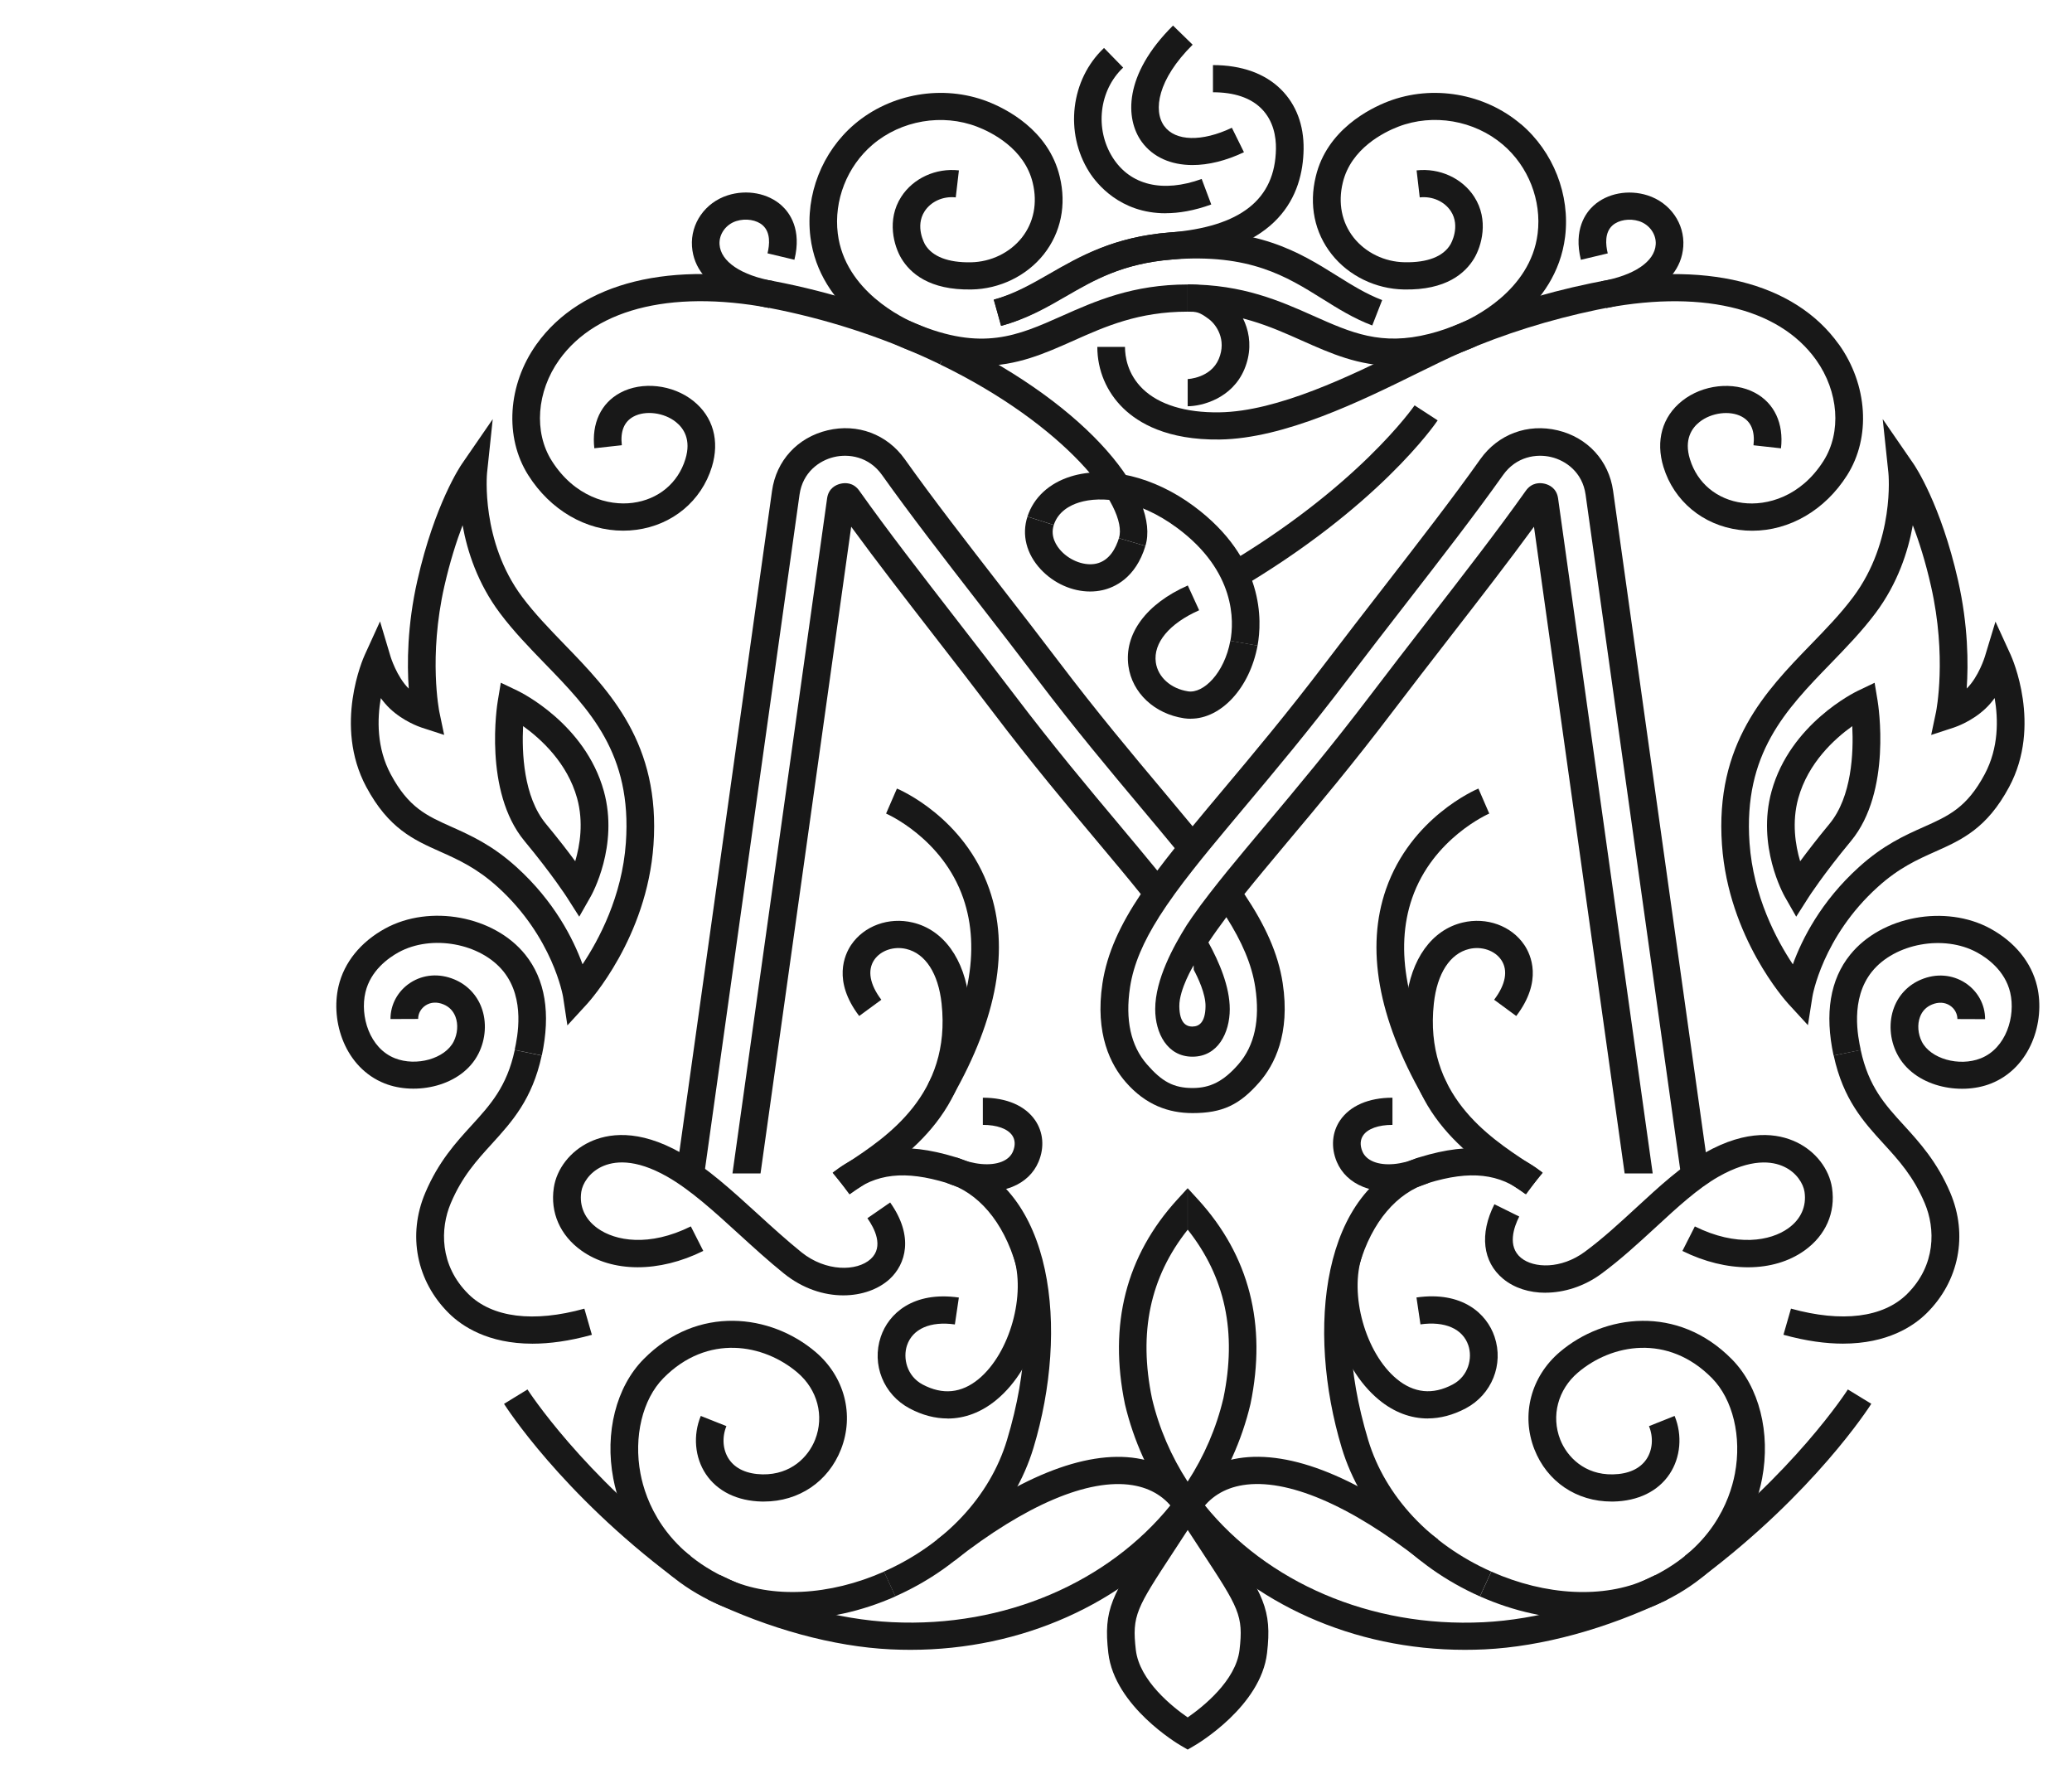
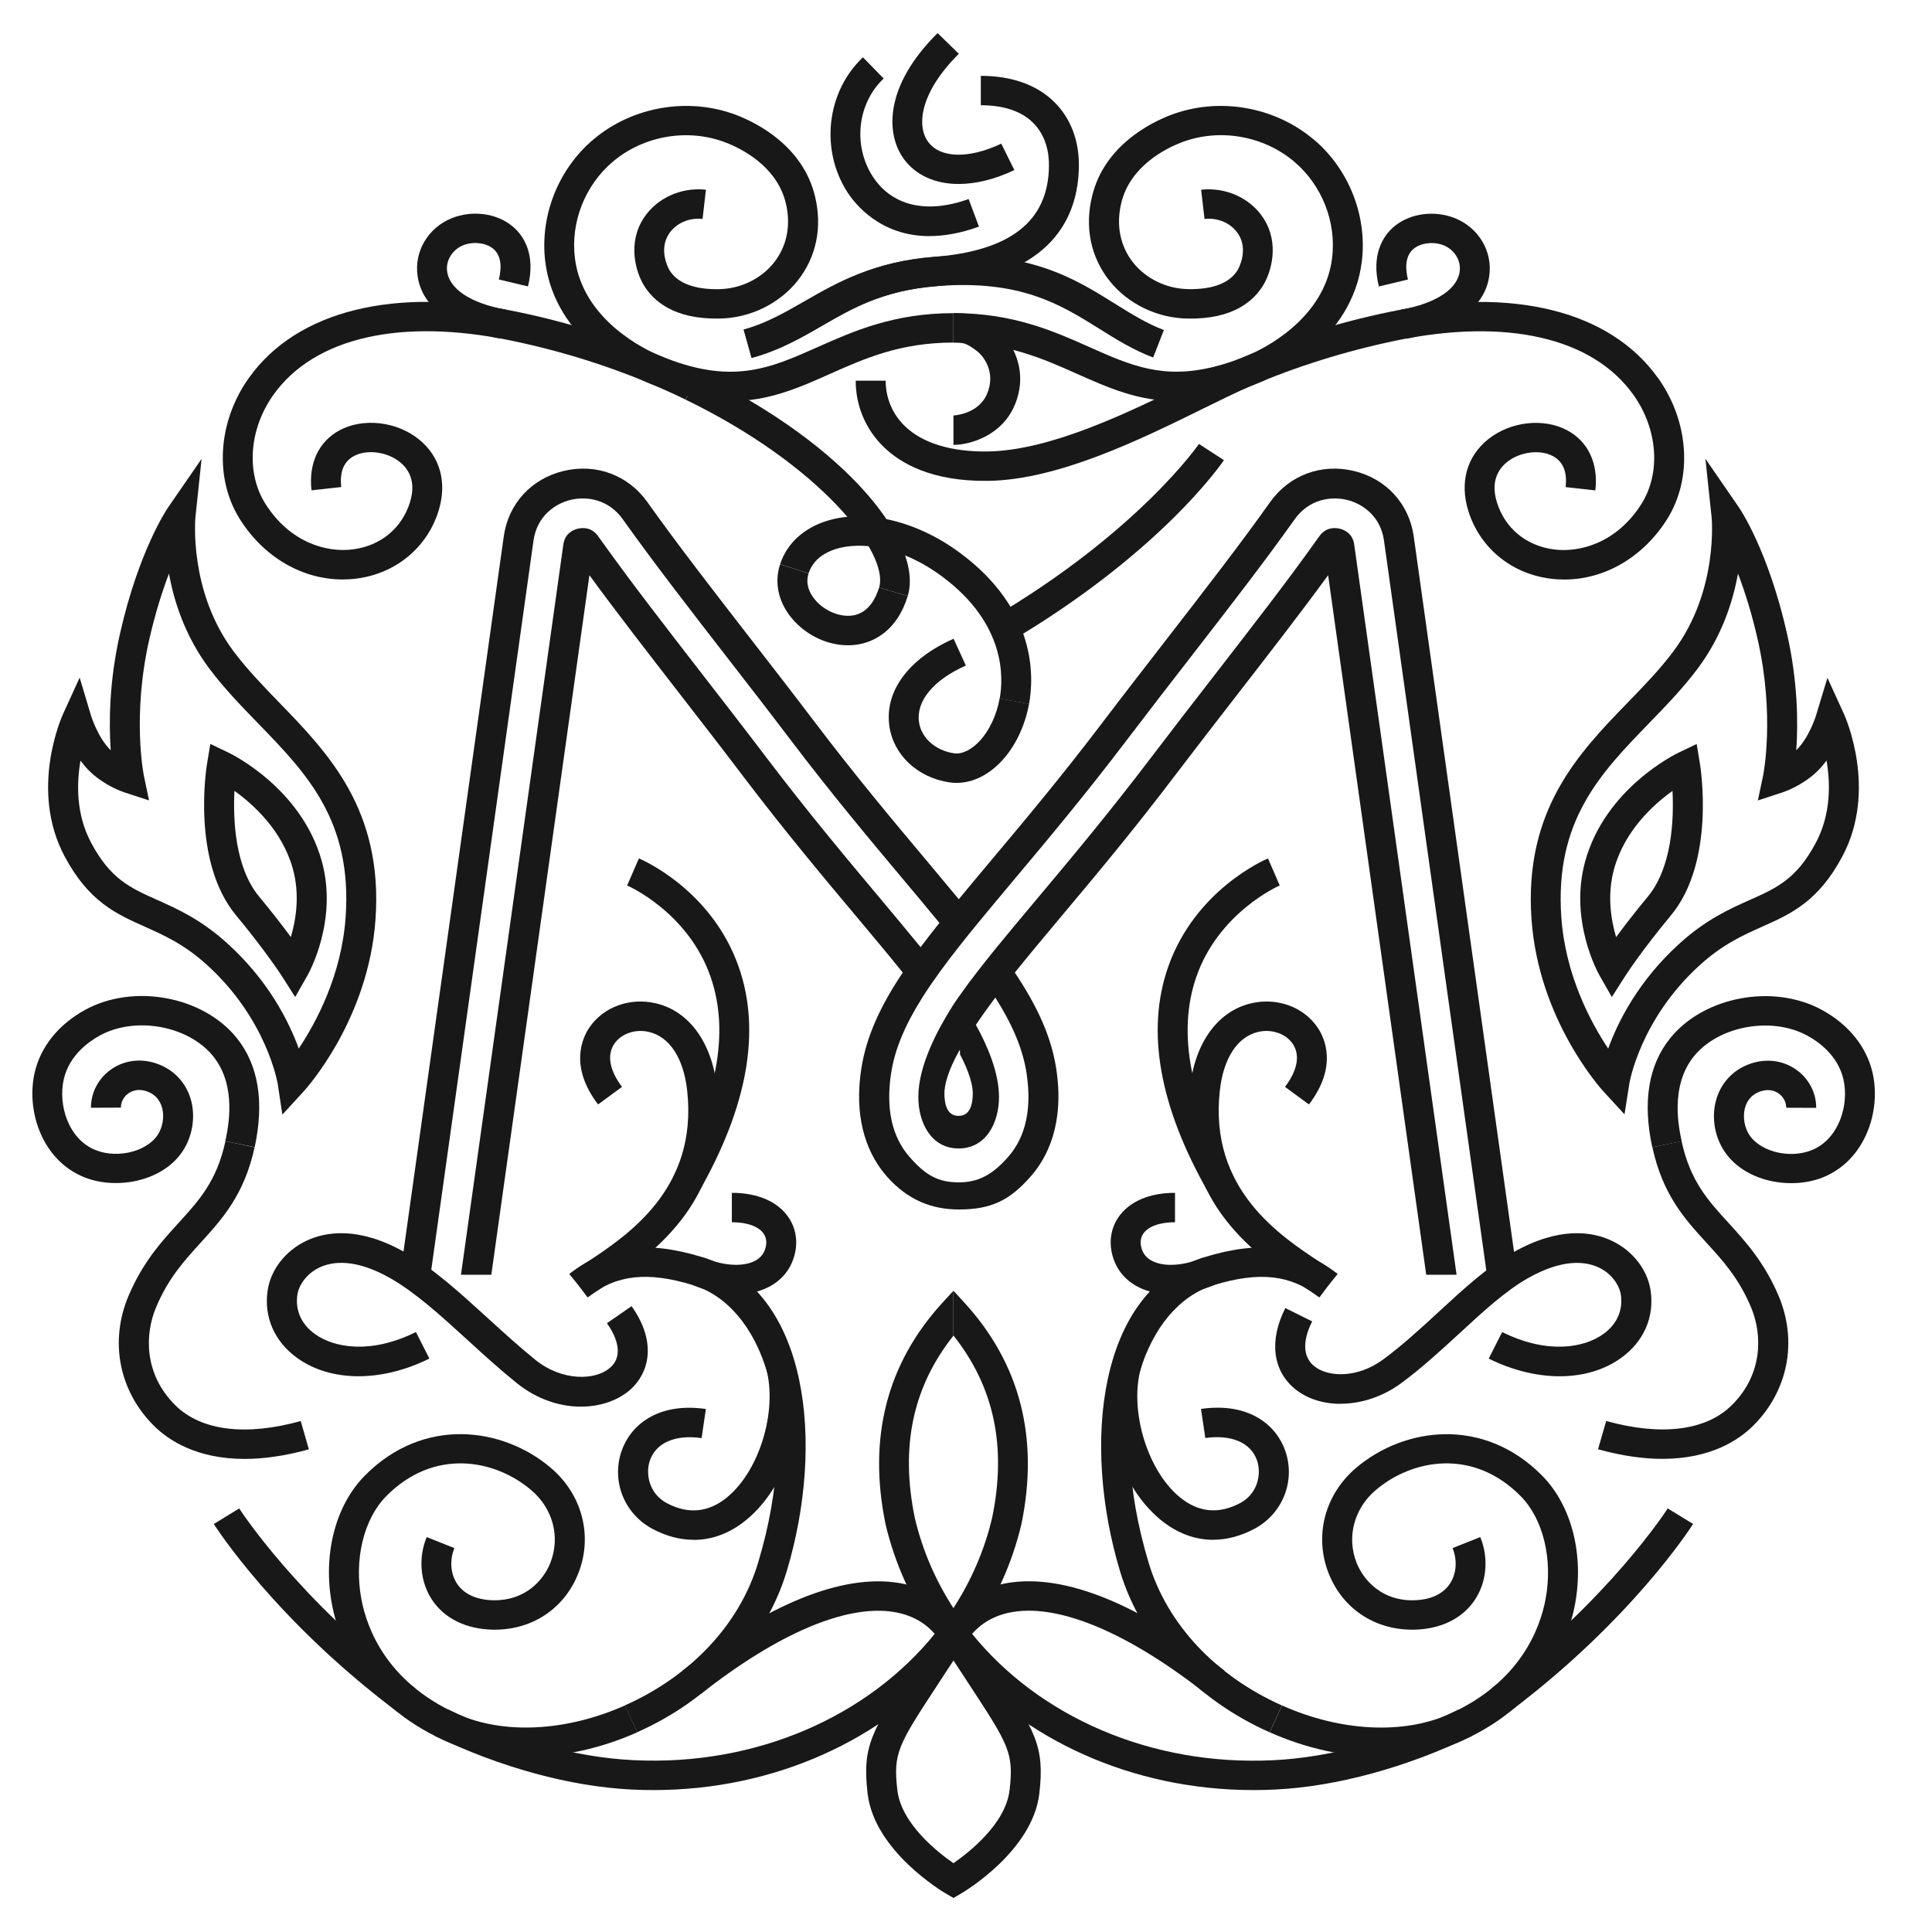
- <svg xmlns="http://www.w3.org/2000/svg" viewBox="525 509 825 706" fill="#181818">
+ <svg xmlns="http://www.w3.org/2000/svg" viewBox="647 507 702 711" fill="#181818">
  <path d="M997.893 1205.48L995.073 1203.83C993.993 1203.21 968.79 1188.23 966.3 1167.07C964.229 1149.45 967.82 1143.98 982.934 1120.93C985.82 1116.52 989.19 1111.39 993.068 1105.33L997.893 1108.32L1002.72 1105.33C1006.6 1111.39 1009.94 1116.5 1012.85 1120.93C1027.97 1144 1031.56 1149.48 1029.49 1167.07C1027.02 1188.23 1001.79 1203.21 1000.71 1203.83L997.893 1205.48ZM997.893 1118.08C995.822 1121.26 993.949 1124.13 992.209 1126.78C977.536 1149.17 975.641 1152.05 977.25 1165.81C978.704 1178.13 991.966 1188.58 997.893 1192.67C1003.8 1188.58 1017.08 1178.13 1018.54 1165.81C1020.14 1152.05 1018.27 1149.17 1003.58 1126.75C1001.86 1124.11 999.964 1121.24 997.893 1118.05V1118.08Z" />
  <path d="M905.054 1130.28L898.18 1121.84C929.354 1097.35 956.871 1086.18 977.69 1089.53C988.265 1091.24 996.836 1096.7 1002.45 1105.31L993.178 1111.15C989.235 1105.11 983.419 1101.44 975.906 1100.22C958.479 1097.41 933.32 1108.08 905.054 1130.3V1130.28Z" />
  <path d="M1090.73 1130.28C1062.47 1108.08 1037.31 1097.39 1019.88 1100.2C1012.37 1101.41 1006.55 1105.09 1002.61 1111.13L993.332 1105.29C998.95 1096.68 1007.52 1091.22 1018.1 1089.51C1038.94 1086.16 1066.43 1097.32 1097.61 1121.82L1090.73 1130.26V1130.28Z" />
  <path d="M997.902 998.517C982.899 1017.41 978.25 1039.46 983.692 1065.71C986.512 1077.65 991.359 1088.75 997.88 1098.82L1004.71 1108.23C1029.34 1138.68 1070.45 1157.01 1115.66 1154.78C1136.83 1153.76 1161.09 1147.12 1184 1136.06L1188.85 1145.78C1164.63 1157.46 1138.84 1164.49 1116.21 1165.58C1113.54 1165.71 1110.9 1165.77 1108.26 1165.77C1063.64 1165.77 1023.35 1147.16 997.88 1117.08L991.051 1108.23C982.613 1096.2 976.4 1082.67 972.919 1068.02C966.332 1036.21 973.36 1008.84 993.782 986.485L997.88 982.006V998.517H997.902Z" />
  <path d="M997.9 982.006L1002 986.485C1022.42 1008.84 1029.45 1036.21 1022.91 1067.87C1019.42 1082.59 1013.17 1096.18 1004.71 1108.23L997.878 1117.08C972.388 1147.18 932.093 1165.77 887.524 1165.77C884.902 1165.77 882.258 1165.71 879.592 1165.58C856.922 1164.49 831.124 1157.46 806.956 1145.78L811.825 1136.06C834.671 1147.12 858.949 1153.76 880.143 1154.76C925.307 1156.98 966.395 1138.68 991.048 1108.21L997.878 1098.8C1004.42 1088.71 1009.31 1077.52 1012.13 1065.54C1017.53 1039.42 1012.88 1017.39 997.9 998.495V981.984V982.006Z" />
  <path d="M904.268 945.544L894.662 940.264C910.899 911.765 915.592 886.987 908.564 866.646C900.302 842.647 878.029 832.975 877.809 832.866L882.127 822.912C883.228 823.367 908.983 834.424 918.919 862.989C927.07 886.403 922.135 914.188 904.246 945.544H904.268Z" />
  <path d="M793.166 1136.93C748.42 1103.28 726.61 1069.28 725.684 1067.85L735.025 1062.12C735.246 1062.44 756.792 1095.94 799.841 1128.33L793.144 1136.93H793.166Z" />
  <path d="M863.224 984.452L856.747 975.709C858.399 974.541 860.338 973.242 862.497 971.836C877.963 961.665 903.85 944.656 899.906 908.453C898.606 896.508 893.495 888.588 885.85 886.77C880.871 885.58 875.606 887.376 873.072 891.141C870.296 895.275 871.31 900.901 875.914 906.982L867.102 913.452C856.439 899.451 861.307 889.021 863.885 885.169C869.018 877.552 878.888 873.959 888.472 876.253C900.699 879.175 909.071 890.773 910.878 907.306C915.526 950.023 885.013 970.061 868.644 980.816C866.617 982.136 864.788 983.348 863.246 984.452H863.224Z" />
  <path d="M917.878 983.283C912.745 983.283 907.193 982.115 901.685 979.799L906.025 969.845C912.723 972.658 919.398 973.243 923.892 971.446C926.073 970.559 927.572 969.196 928.343 967.335C929.334 964.976 929.224 962.726 928.034 960.995C926.206 958.333 921.954 956.796 916.336 956.796V945.977C925.809 945.977 933.212 949.179 937.177 954.979C940.416 959.739 940.922 965.755 938.521 971.468C936.604 976.034 932.991 979.475 928.056 981.466C925.016 982.677 921.557 983.305 917.878 983.305V983.283Z" />
  <path d="M740.69 929.205C736.923 946.669 728.771 955.606 720.906 964.262C714.781 970.992 708.987 977.332 704.471 988.022C700.263 997.955 699.91 1012.67 711.521 1024.16C720.994 1033.53 737.385 1035.59 757.676 1029.96L760.672 1040.37C751.618 1042.88 743.774 1043.9 737.011 1043.9C719.254 1043.9 708.921 1036.93 703.722 1031.78C690.812 1019.01 687.198 1000.64 694.314 983.867C699.558 971.468 706.542 963.807 712.733 957.034C720.289 948.746 726.81 941.605 729.961 926.977" />
  <path d="M729.916 926.955C730.996 921.935 734.279 906.679 725.466 895.729C716.389 884.455 696.87 880.884 683.717 888.09C679.663 890.319 672.547 895.339 670.498 904.039C668.273 913.538 672.129 926.263 682.219 930.266C690.789 933.663 702.179 930.439 705.638 923.622C707.202 920.528 707.489 916.763 706.365 913.776C705.484 911.461 703.898 909.795 701.606 908.843C699.029 907.761 696.495 907.912 694.468 909.232C692.596 910.466 691.472 912.478 691.494 914.62L680.478 914.664C680.456 908.864 683.409 903.476 688.366 900.23C693.499 896.876 699.888 896.378 705.902 898.888C710.948 900.987 714.781 904.947 716.698 910.033C718.879 915.811 718.416 922.692 715.508 928.448C708.877 941.54 690.459 945.197 678.121 940.285C662.435 934.053 656.487 915.724 659.791 901.593C662.016 892.115 668.604 883.957 678.386 878.612C696.209 868.874 721.743 873.613 734.124 888.999C742.1 898.91 744.325 912.413 740.734 929.162" />
  <path d="M1265.86 926.957C1269.01 941.585 1275.54 948.748 1283.11 957.015C1289.28 963.788 1296.27 971.448 1301.55 983.848C1308.65 1000.64 1305.05 1018.99 1292.13 1031.76C1286.92 1036.91 1276.58 1043.88 1258.8 1043.88C1252.03 1043.88 1244.18 1042.86 1235.11 1040.35L1238.11 1029.94C1258.43 1035.57 1274.84 1033.51 1284.32 1024.14C1295.94 1012.65 1295.59 997.935 1291.38 988.003C1286.86 977.313 1281.06 970.95 1274.92 964.242C1267.03 955.608 1258.87 946.649 1255.12 929.186" />
  <path d="M1255.07 929.206C1251.46 912.457 1253.68 898.932 1261.69 889.043C1274.09 873.678 1299.65 868.918 1317.49 878.656C1327.28 884.001 1333.88 892.159 1336.11 901.637C1339.42 915.768 1333.46 934.096 1317.76 940.329C1305.38 945.241 1286.97 941.584 1280.33 928.492C1277.39 922.736 1276.95 915.854 1279.14 910.076C1281.05 904.991 1284.89 901.031 1289.94 898.932C1295.94 896.422 1302.34 896.919 1307.5 900.274C1312.46 903.52 1315.42 908.908 1315.4 914.707L1304.37 914.664C1304.37 912.522 1303.27 910.509 1301.39 909.276C1299.36 907.956 1296.83 907.804 1294.24 908.886C1291.95 909.838 1290.34 911.505 1289.48 913.82C1288.36 916.806 1288.64 920.572 1290.21 923.666C1293.67 930.483 1305.05 933.707 1313.65 930.31C1323.76 926.306 1327.62 913.582 1325.39 904.082C1323.34 895.383 1316.23 890.341 1312.15 888.134C1298.99 880.949 1279.44 884.52 1270.36 895.773C1261.54 906.722 1264.82 921.978 1265.9 926.999" />
  <path d="M1017.06 744.121L1011.42 734.816C1065.68 703.071 1088.02 670.698 1088.24 670.373L1097.43 676.346C1096.48 677.752 1073.68 710.991 1017.06 744.099V744.121Z" />
  <path d="M831.237 631.617C824.341 630.384 801.759 624.974 800.526 607.078C799.909 597.989 805.747 589.636 814.736 586.758C822.38 584.313 830.818 585.914 836.238 590.827C839.41 593.705 844.301 600.348 841.305 612.401L830.598 609.848C831.457 606.342 831.854 601.581 828.747 598.747C826.302 596.518 821.94 595.804 818.128 597.016C814.009 598.336 811.211 602.252 811.497 606.321C811.96 613.137 820.067 618.612 833.176 620.949L831.193 631.596L831.237 631.617Z" />
  <path d="M1164.56 631.617L1162.58 620.97C1175.68 618.633 1183.79 613.159 1184.25 606.342C1184.54 602.274 1181.74 598.357 1177.62 597.037C1173.83 595.825 1169.47 596.539 1167 598.768C1163.9 601.581 1164.29 606.364 1165.15 609.869L1154.45 612.423C1151.47 600.37 1156.34 593.726 1159.51 590.848C1164.93 585.936 1173.37 584.335 1181.02 586.78C1190 589.658 1195.84 598.011 1195.23 607.099C1193.99 624.995 1171.41 630.405 1164.51 631.639L1164.56 631.617Z" />
  <path d="M959.054 744.468C951.96 744.468 944.645 741.265 939.402 735.66C933.674 729.515 931.735 721.876 934.092 714.67L944.579 718.002C943.059 722.633 945.769 726.485 947.509 728.346C951.233 732.328 957.005 734.384 961.521 733.367C966.765 732.176 969.298 727.199 970.51 723.239L981.063 726.334C977.163 739.166 968.703 742.866 963.989 743.927C962.38 744.295 960.706 744.468 959.032 744.468H959.054Z" />
  <path d="M981.084 726.334L970.531 723.24C974.364 710.646 949.117 678.229 899.282 654.058L904.151 644.363C959.692 671.305 986.878 707.205 981.062 726.334H981.084Z" />
  <path d="M1025.74 766.042L1014.9 764.116C1016.33 756.391 1017.13 736.525 993.729 719.17C978.109 707.593 963.326 706.338 954.668 709.021C951.033 710.147 946.34 712.614 944.578 717.98L934.091 714.648C936.58 707.031 942.727 701.361 951.341 698.678C965.705 694.22 984.498 698.743 1000.34 710.493C1028.63 731.462 1027.5 756.304 1025.72 765.999L1025.74 766.042Z" />
  <path d="M999.107 795.127C998.226 795.127 997.323 795.062 996.442 794.932C984.677 793.179 975.776 784.826 974.3 774.158C972.516 761.391 981.35 749.402 997.94 742.066L1002.46 751.934C990.581 757.193 984.126 764.94 985.206 772.687C986.021 778.551 991.198 783.182 998.094 784.221C1004.11 785.108 1012.48 777.079 1014.88 764.074L1025.72 766C1022.59 782.922 1011.2 795.105 999.107 795.105V795.127Z" />
  <path d="M773.118 720.252C758.291 720.252 744.169 712.116 735.334 698.158C725.795 683.097 727.117 662.171 738.617 646.05C756.33 621.251 792.285 612.378 837.25 621.727C860.802 626.617 883.295 634.234 904.137 644.34L899.268 654.035C879.242 644.319 857.629 637.004 834.981 632.309C794.532 623.912 762.697 631.183 747.65 652.26C738.661 664.876 737.471 681.019 744.697 692.445C753.73 706.706 767.257 710.449 776.907 709.173C787.107 707.853 794.973 701.339 797.903 691.753C800.304 683.941 797.154 679.397 794.091 676.973C789.399 673.229 781.996 672.277 777.259 674.831C773.514 676.843 771.95 680.673 772.589 686.235L761.639 687.446C760.516 677.535 764.283 669.486 771.972 665.352C780.63 660.7 792.858 662.063 801.031 668.577C808.94 674.874 811.628 684.46 808.434 694.891C804.27 708.437 792.747 718.023 778.339 719.906C776.599 720.144 774.836 720.252 773.096 720.252H773.118Z" />
  <path d="M989.104 593.9C970.907 593.9 961.588 582.02 958.724 577.519C948.765 561.852 951.277 540.623 964.584 528.094L972.207 535.906C962.601 544.951 960.816 560.359 968.065 571.763C975.071 582.756 987.959 585.85 1003.47 580.245L1007.28 590.394C1000.43 592.883 994.392 593.878 989.104 593.878V593.9Z" />
  <path d="M999.83 574.705C991.26 574.705 984.056 571.567 979.605 565.465C972.996 556.376 972.291 538.783 992.053 519.178L999.874 526.795C985.884 540.666 984.1 553.044 988.55 559.168C992.978 565.27 1003.55 565.53 1015.49 559.86L1020.3 569.598C1013.09 573.017 1006.09 574.705 999.808 574.705H999.83Z" />
  <path d="M902.289 1073.67C897.31 1073.67 892.199 1072.35 887.176 1069.67C876.799 1064.17 871.974 1052.19 875.697 1041.15C878.804 1031.89 888.63 1022.93 906.783 1025.53L905.197 1036.24C895.481 1034.85 888.365 1037.97 886.14 1044.57C884.444 1049.63 886.052 1056.82 892.397 1060.17C900.328 1064.37 907.819 1063.63 914.67 1057.96C927.118 1047.66 933.661 1024.25 928.418 1008.84L938.288 1006.44C945.029 1026.2 937.759 1053.03 921.765 1066.25C915.772 1071.21 909.141 1073.7 902.289 1073.7V1073.67Z" />
  <path d="M923.673 638.716L920.654 628.307C928.85 626.013 935.68 622.096 942.884 617.963C954.825 611.103 968.352 603.313 990.802 601.539C1018.94 599.288 1032.75 588.403 1033.04 568.214C1033.1 563.626 1032.15 557.134 1027.24 552.222C1022.92 547.916 1016.42 545.73 1007.96 545.73V534.91C1019.33 534.91 1028.72 538.264 1035.08 544.626C1041.1 550.621 1044.18 558.822 1044.05 568.365C1043.79 586.521 1034.47 608.896 991.683 612.315C971.745 613.895 959.892 620.711 948.436 627.29C940.945 631.596 933.212 636.054 923.651 638.716H923.673Z" />
  <path d="M1257.15 646.073C1239.44 621.274 1203.49 612.402 1158.52 621.75C1139.02 625.797 1120.21 631.704 1102.58 639.3L1106.99 649.211C1123.91 641.918 1142.02 636.249 1160.79 632.332C1201.24 623.936 1233.07 631.185 1248.12 652.284C1257.11 664.9 1258.3 681.043 1251.07 692.469C1242.04 706.729 1228.51 710.451 1218.86 709.196C1208.66 707.876 1200.8 701.363 1197.87 691.776C1195.47 683.964 1198.62 679.42 1201.68 676.996C1206.37 673.253 1213.78 672.301 1218.51 674.854C1222.26 676.866 1223.82 680.697 1223.18 686.258L1234.13 687.47C1235.26 677.559 1231.49 669.509 1223.8 665.376C1215.14 660.723 1202.91 662.087 1194.74 668.6C1186.83 674.897 1184.14 684.484 1187.34 694.914C1191.5 708.46 1203.02 718.047 1217.43 719.929C1219.17 720.167 1220.94 720.276 1222.68 720.276C1237.5 720.276 1251.62 712.139 1260.46 698.182C1270 683.12 1268.68 662.195 1257.18 646.073H1257.15Z" />
  <path d="M1102.59 639.299C1097.32 641.571 1091.02 644.665 1084.34 647.955C1063.02 658.45 1033.78 672.84 1010.49 673.143C997.1 673.338 986.503 670.092 980.026 663.838C973.857 657.866 972.932 650.789 972.932 647.089H961.916C961.916 656.373 965.595 665.072 972.271 671.542C978.285 677.363 989.697 684.244 1010.63 683.963C1036.45 683.617 1066.98 668.599 1089.26 657.628C1095.8 654.403 1101.97 651.374 1106.99 649.21L1102.59 639.299Z" />
  <path d="M1130.57 558.431C1116.11 546.139 1095.36 542.59 1077.69 549.385C1070.51 552.155 1053.35 560.595 1048.9 579.248C1046.14 590.566 1048.39 601.58 1055.24 610.236C1062.03 618.827 1072.78 624.042 1084.01 624.237C1100.89 624.583 1108.49 617.658 1111.97 611.837C1114.81 607.098 1117.99 596.603 1111.97 587.298C1107.19 579.919 1098.18 575.807 1089.04 576.824L1090.29 587.579C1095.29 587.017 1100.14 589.181 1102.7 593.097C1106.62 599.156 1102.68 606.06 1102.5 606.341C1099.64 611.123 1093.36 613.59 1084.24 613.395C1076.3 613.266 1068.73 609.587 1063.97 603.571C1059.23 597.555 1057.69 589.808 1059.65 581.715C1062.91 568.039 1076.19 561.568 1081.75 559.426C1095.65 554.081 1111.99 556.873 1123.38 566.567C1133.56 575.223 1138.87 588.791 1137.24 601.97C1134.4 624.908 1110.96 635.814 1106.29 637.762C1102.06 639.536 1097.96 640.921 1094.11 641.895C1074.96 646.764 1063.04 641.462 1047.95 634.732C1034.78 628.868 1019.84 622.224 997.939 622.224V633.044C1017.46 633.044 1030.66 638.909 1043.41 644.6C1054.89 649.707 1065.91 654.619 1079.96 654.619C1085.14 654.619 1090.71 653.948 1096.88 652.39C1101.27 651.286 1105.87 649.707 1110.61 647.738C1116.25 645.379 1144.6 632.135 1148.17 603.29C1150.24 586.584 1143.5 569.38 1130.59 558.409L1130.57 558.431Z" />
  <path d="M915.858 654.662C907.09 654.662 897.154 652.736 885.235 647.759C879.595 645.4 851.241 632.157 847.672 603.311C845.601 586.605 852.342 569.402 865.253 558.431C879.705 546.139 900.458 542.59 918.127 549.385C925.31 552.155 942.472 560.595 946.944 579.27C949.698 590.587 947.429 601.58 940.599 610.236C933.814 618.805 923.062 624.042 911.827 624.237C894.951 624.561 887.372 617.68 883.869 611.837C881.027 607.098 877.855 596.603 883.869 587.298C888.65 579.919 897.639 575.807 906.803 576.824L905.548 587.579C900.547 587.017 895.7 589.181 893.144 593.119C889.223 599.178 893.188 606.081 893.342 606.362C896.206 611.145 902.551 613.59 911.584 613.417C919.538 613.287 927.116 609.608 931.875 603.593C936.612 597.577 938.154 589.83 936.193 581.758C932.91 568.06 919.648 561.59 914.074 559.448C900.172 554.103 883.825 556.894 872.435 566.589C862.256 575.245 856.947 588.813 858.577 601.991C861.419 624.929 884.86 635.836 889.531 637.783C916.123 648.906 930.134 642.652 947.87 634.754C961.044 628.889 975.981 622.246 997.88 622.246V633.066C978.361 633.066 965.164 638.93 952.408 644.621C940.952 649.728 929.892 654.641 915.836 654.641L915.858 654.662Z" />
  <path d="M997.896 670.719V659.899C997.896 659.899 1007.06 659.553 1010.28 651.892C1013.54 644.124 1009.15 638.13 1006.36 636.052C1002.37 633.066 1001.33 633.066 997.896 633.066V622.246C1003.67 622.246 1007.04 622.96 1013.03 627.44C1020.17 632.763 1025.52 643.972 1020.46 656.026C1015.57 667.646 1003.56 670.719 997.896 670.719Z" />
  <path d="M876.997 1134.63C855.319 1144.26 832.208 1145.41 815.134 1137.68C789.313 1125.98 782.043 1106.31 780.016 1095.62C777.24 1080.97 780.809 1066.06 789.137 1057.62C806.696 1039.81 829.124 1043.98 842.541 1055.41C850.494 1062.18 853.27 1072.66 849.569 1082.07C846.881 1088.93 839.985 1096.09 828.617 1095.92C822.448 1095.79 817.822 1093.71 815.244 1089.88C812.777 1086.22 812.402 1081.18 814.231 1076.72L804.03 1072.66C800.858 1080.36 801.629 1089.23 806.057 1095.83C810.64 1102.67 818.571 1106.54 828.397 1106.74C828.639 1106.74 828.881 1106.74 829.146 1106.74C843.091 1106.74 854.812 1098.82 859.857 1085.94C865.233 1072.22 861.267 1057.03 849.767 1047.23C832.01 1032.1 802.774 1028.23 781.228 1050.09C770.345 1061.12 765.718 1079.34 769.199 1097.61C771.622 1110.35 780.215 1133.77 810.529 1147.51C819.452 1151.55 829.719 1153.57 840.536 1153.57C853.843 1153.57 868.009 1150.52 881.536 1144.5L876.997 1134.63Z" />
  <path d="M905.481 969.651C884.948 963.354 869.857 965.28 856.506 975.862L863.424 984.28C873.713 976.1 885.301 974.802 902.177 979.973C926.411 987.396 943.001 1025.78 925.948 1082.26C919.185 1104.7 901.318 1123.79 876.951 1134.61L881.49 1144.48C908.764 1132.34 928.812 1110.79 936.501 1085.34C950.711 1038.23 944.675 981.661 905.437 969.63L905.481 969.651Z" />
  <path d="M923.56 638.737L920.74 628.285C929.552 625.991 936.558 621.923 943.983 617.616C955.593 610.886 968.768 603.269 990.777 601.516C1025.3 598.768 1042.37 609.415 1057.42 618.828C1063.39 622.55 1069.01 626.056 1075.33 628.458L1071.39 638.563C1064.03 635.794 1057.66 631.812 1051.52 627.96C1037.24 619.044 1022.52 609.848 991.658 612.293C972.161 613.851 960.66 620.494 949.557 626.921C941.802 631.401 933.804 636.032 923.538 638.715L923.56 638.737Z" />
  <path d="M750.912 917.154L749.194 905.815C749.15 905.598 745.228 882.076 723.175 862.102C714.759 854.485 707.379 851.196 700.263 848.015C689.688 843.297 679.708 838.818 670.829 822.242C657.699 797.724 669.684 770.891 670.212 769.744L676.315 756.371L680.523 770.437C680.523 770.437 682.99 778.465 687.749 783.118C687.066 773.315 687.11 757.994 691.186 740.076C698.082 709.651 708.436 694.352 708.877 693.724L721.192 675.85L718.923 697.316C718.901 697.576 716.368 724.517 732.913 746.633C737.914 753.32 743.752 759.336 749.899 765.698C767.766 784.135 788.035 805.039 785.193 845.332C782.593 882.292 759.703 907.611 758.734 908.671L750.912 917.197V917.154ZM676.623 786.904C675.169 795.322 674.949 806.726 680.567 817.2C687.683 830.508 694.865 833.711 704.823 838.169C712.358 841.545 720.906 845.353 730.622 854.139C745.779 867.837 753.314 882.898 756.949 892.874C763.426 883.158 772.701 865.846 774.199 844.531C776.711 808.999 759.813 791.557 741.902 773.12C735.777 766.801 729.432 760.266 724.012 753.017C715.2 741.245 711.058 728.499 709.185 718.09C706.74 724.517 704.14 732.632 701.915 742.413C695.548 770.567 699.888 792.163 699.932 792.379L701.849 801.555L692.794 798.612C692.067 798.374 685.634 796.166 680.281 791.103C678.915 789.826 677.703 788.376 676.623 786.904Z" />
  <path d="M755.623 873.895L750.688 866.148C750.688 866.148 744.938 857.189 733.834 843.794C717.421 824.015 722.951 789.414 723.215 787.942L724.405 780.779L731.058 783.96C732.16 784.48 757.98 797.074 765.427 823.929C771.463 845.72 760.646 865.109 760.183 865.91L755.645 873.895H755.623ZM733.283 798.069C732.755 808.456 733.393 826.158 742.382 836.978C747.295 842.907 751.195 847.971 754.037 851.844C755.931 845.46 757.407 836.285 754.786 826.764C750.886 812.698 740.399 803.155 733.283 798.048V798.069Z" />
  <path d="M1244.84 917.087L1237.09 908.648C1236.12 907.587 1213.23 882.269 1210.63 845.308C1207.79 805.015 1228.05 784.111 1245.92 765.674C1252.09 759.312 1257.91 753.318 1262.91 746.61C1279.54 724.364 1276.94 697.552 1276.9 697.293L1274.63 675.826L1286.94 693.701C1287.38 694.328 1297.74 709.627 1304.63 740.053C1308.69 757.992 1308.75 773.313 1308.07 783.094C1312.83 778.442 1315.28 770.478 1315.3 770.413L1319.53 756.456L1325.61 769.742C1326.11 770.868 1338.1 797.723 1324.99 822.24C1316.11 838.816 1306.13 843.296 1295.56 848.013C1288.44 851.194 1281.06 854.483 1272.65 862.101C1250.57 882.052 1246.65 905.596 1246.63 905.813L1244.86 917.065L1244.84 917.087ZM1286.61 718.11C1284.74 728.54 1280.6 741.265 1271.79 753.037C1266.37 760.286 1260.02 766.821 1253.9 773.14C1236.01 791.598 1219.11 809.018 1221.6 844.551C1223.1 865.866 1232.37 883.178 1238.85 892.894C1242.48 882.896 1250.02 867.857 1265.18 854.159C1274.89 845.373 1283.44 841.543 1290.98 838.189C1300.91 833.753 1308.12 830.528 1315.23 817.22C1320.87 806.681 1320.65 795.299 1319.2 786.881C1318.12 788.374 1316.88 789.824 1315.52 791.101C1310.14 796.186 1303.71 798.372 1303 798.61L1293.93 801.574L1295.87 792.378C1295.95 791.988 1300.23 770.457 1293.88 742.411C1291.68 732.63 1289.08 724.515 1286.61 718.088V718.11Z" />
  <path d="M1240.17 873.895L1235.63 865.931C1235.17 865.109 1224.35 845.741 1230.39 823.95C1237.81 797.095 1263.66 784.501 1264.76 783.982L1271.41 780.801L1272.6 787.964C1272.84 789.435 1278.37 824.037 1261.98 843.816C1250.88 857.189 1245.2 866.061 1245.13 866.169L1240.19 873.916L1240.17 873.895ZM1262.51 798.069C1255.4 803.155 1244.91 812.698 1241.01 826.785C1238.39 836.285 1239.86 845.46 1241.76 851.866C1244.62 847.992 1248.5 842.928 1253.41 836.999C1262.38 826.179 1263.04 808.5 1262.51 798.091V798.069Z" />
  <path d="M1091.53 945.544C1073.66 914.188 1068.73 886.403 1076.85 862.989C1086.79 834.424 1112.57 823.367 1113.65 822.912L1117.97 832.866C1117.77 832.953 1095.49 842.647 1087.23 866.624C1080.23 886.987 1084.9 911.743 1101.13 940.243L1091.53 945.523V945.544Z" />
  <path d="M1202.63 1136.93L1195.93 1128.33C1239.09 1095.85 1260.55 1062.46 1260.75 1062.12L1270.09 1067.83C1269.19 1069.26 1247.35 1103.25 1202.61 1136.9L1202.63 1136.93Z" />
  <path d="M1132.57 984.452C1131.03 983.348 1129.2 982.158 1127.18 980.816C1110.78 970.04 1080.29 950.001 1084.94 907.306C1086.73 890.795 1095.12 879.175 1107.35 876.253C1116.93 873.959 1126.8 877.552 1131.93 885.169C1134.51 888.999 1139.38 899.451 1128.72 913.452L1119.91 906.982C1124.53 900.901 1125.55 895.275 1122.75 891.141C1120.21 887.376 1114.95 885.58 1109.97 886.77C1102.35 888.588 1097.21 896.508 1095.91 908.453C1091.97 944.656 1117.86 961.665 1133.32 971.836C1135.48 973.242 1137.42 974.541 1139.07 975.709L1132.6 984.452H1132.57Z" />
  <path d="M1077.91 983.283C1074.23 983.283 1070.8 982.677 1067.73 981.466C1062.78 979.475 1059.16 976.012 1057.25 971.468C1054.87 965.755 1055.35 959.739 1058.59 954.979C1062.56 949.179 1069.96 945.977 1079.43 945.977V956.796C1073.84 956.796 1069.56 958.333 1067.76 960.995C1066.57 962.726 1066.46 964.976 1067.45 967.335C1068.22 969.174 1069.72 970.559 1071.9 971.446C1076.39 973.264 1083.09 972.658 1089.77 969.845L1094.11 979.799C1088.6 982.115 1083.02 983.283 1077.91 983.283Z" />
  <path d="M1093.51 1073.67C1086.66 1073.67 1080.03 1071.18 1074.03 1066.23C1058.04 1053.01 1050.48 1026.17 1057.22 1006.42L1067.38 1008.82C1062.11 1024.23 1068.68 1047.66 1081.13 1057.94C1087.98 1063.61 1095.47 1064.35 1103.4 1060.15C1109.75 1056.79 1111.35 1049.61 1109.64 1044.55C1107.41 1037.95 1100.29 1034.85 1090.58 1036.21L1088.99 1025.5C1107.17 1022.91 1116.97 1031.89 1120.08 1041.13C1123.8 1052.16 1118.98 1064.15 1108.6 1069.65C1103.55 1072.31 1098.47 1073.65 1093.49 1073.65L1093.51 1073.67Z" />
  <path d="M1214.57 1050.09C1193.03 1028.25 1163.79 1032.12 1146.03 1047.23C1134.53 1057.03 1130.57 1072.22 1135.94 1085.94C1140.99 1098.82 1152.71 1106.74 1166.66 1106.74C1166.9 1106.74 1167.14 1106.74 1167.4 1106.74C1177.23 1106.54 1185.16 1102.67 1189.74 1095.83C1194.17 1089.23 1194.94 1080.36 1191.77 1072.66L1181.57 1076.72C1183.4 1081.18 1183.02 1086.22 1180.56 1089.88C1177.98 1093.71 1173.35 1095.81 1167.18 1095.92C1155.93 1096.16 1148.92 1088.91 1146.23 1082.07C1142.55 1072.66 1145.31 1062.18 1153.26 1055.41C1166.66 1043.98 1189.11 1039.81 1206.66 1057.62C1214.99 1066.06 1218.56 1080.97 1215.78 1095.62C1213.76 1106.31 1206.49 1125.98 1180.67 1137.68C1163.61 1145.41 1140.48 1144.28 1118.8 1134.63L1114.27 1144.5C1127.81 1150.52 1141.96 1153.57 1155.27 1153.57C1166.08 1153.57 1176.35 1151.55 1185.27 1147.51C1215.61 1133.77 1224.18 1110.33 1226.6 1097.61C1230.06 1079.34 1225.46 1061.14 1214.57 1050.09Z" />
  <path d="M1093.6 979.973C1110.47 974.802 1122.06 976.1 1132.35 984.28L1139.27 975.862C1125.94 965.28 1110.83 963.354 1090.29 969.651C1051.08 981.661 1045.02 1038.23 1059.23 1085.36C1066.92 1110.81 1086.97 1132.36 1114.24 1144.5L1118.78 1134.63C1094.41 1123.79 1076.57 1104.7 1069.78 1082.29C1052.73 1025.81 1069.32 987.418 1093.55 979.995L1093.6 979.973Z" />
  <path d="M860.756 1024.66C853.11 1024.66 844.668 1022.04 837.11 1015.94C830.988 1011.01 825.022 1005.57 819.254 1000.31C809.331 991.244 799.939 982.705 790.723 977.442C777.706 970.016 769.287 971.196 764.491 973.489C759.607 975.826 756.933 980.172 756.447 983.448C755.585 989.213 757.905 994.367 762.944 997.971C769.994 1003.02 783.452 1005.46 800.071 997.206L805.021 1006.97C787.43 1015.7 768.822 1015.64 756.469 1006.82C748.027 1000.79 744.027 991.681 745.507 981.853C746.635 974.253 752.071 967.286 759.673 963.661C766.856 960.232 779.032 958.201 796.226 967.985C806.524 973.838 816.336 982.814 826.745 992.293C832.381 997.447 838.237 1002.75 844.093 1007.49C853.795 1015.31 866.193 1015.2 871.696 1010.18C877.044 1005.27 873.154 997.905 870.37 993.952L879.431 987.684C889.022 1001.22 885.618 1012.3 879.232 1018.17C874.79 1022.23 868.16 1024.66 860.779 1024.66H860.756Z" />
  <path d="M1140.31 1023.62C1133.94 1023.62 1127.99 1021.78 1123.49 1018.07C1115.33 1011.32 1114.03 1000.23 1120.02 988.391L1129.91 993.283C1127.79 997.454 1125.07 1005.14 1130.6 1009.71C1135.73 1013.94 1146.61 1014.23 1155.97 1007.35C1163.11 1002.11 1169.97 995.772 1176.61 989.657C1185.76 981.227 1194.41 973.256 1203.68 967.993C1220.91 958.187 1233.08 960.24 1240.27 963.668C1247.88 967.294 1253.3 974.282 1254.45 981.861C1255.93 991.71 1251.93 1000.8 1243.48 1006.82C1231.11 1015.65 1212.49 1015.71 1194.88 1006.98L1199.83 997.214C1216.47 1005.47 1229.94 1003.02 1237 997.978C1242.06 994.375 1244.36 989.199 1243.5 983.455C1243.01 980.179 1240.34 975.811 1235.45 973.496C1230.67 971.203 1222.22 970.046 1209.19 977.449C1201.03 982.101 1192.82 989.636 1184.15 997.651C1177.29 1003.96 1170.19 1010.49 1162.56 1016.1C1155.79 1021.08 1147.78 1023.6 1140.31 1023.6V1023.62Z" />
  <path d="M986.423 874.114C988.392 871.013 990.582 867.825 992.971 864.527C995.094 861.6 997.395 858.587 999.85 855.464C1002.08 852.624 1004.43 849.698 1006.93 846.662C1011.04 841.661 1015.47 836.376 1020.2 830.719C1032.5 816.065 1046.46 799.423 1061.88 779.091C1069.35 769.241 1077.12 759.217 1084.64 749.52C1098.86 731.175 1112.29 713.856 1123.48 698.088C1128.73 690.707 1136.82 689.549 1142.62 690.947C1148.44 692.323 1155.09 696.996 1156.33 705.907L1194.05 974.925L1205 973.418L1167.28 704.4C1165.6 692.388 1157.13 683.15 1145.21 680.311C1133.26 677.472 1121.47 681.862 1114.41 691.799C1103.38 707.37 1089.99 724.601 1075.86 742.859C1068.34 752.578 1060.53 762.624 1053.03 772.517C1037.77 792.631 1023.92 809.164 1011.68 823.731C1007.5 828.71 1003.57 833.406 999.85 837.926C996.134 833.427 992.197 828.732 988.016 823.731C975.783 809.164 961.935 792.653 946.672 772.517C939.173 762.624 931.387 752.578 923.843 742.859C909.686 724.601 896.325 707.37 885.265 691.799C878.208 681.862 866.418 677.45 854.473 680.311C842.528 683.15 834.077 692.388 832.396 704.4L794.68 973.418L805.63 974.925L843.346 705.907C844.607 696.975 851.243 692.323 857.061 690.947C862.879 689.549 870.953 690.707 876.195 698.088C887.388 713.835 900.816 731.175 915.039 749.52C922.56 759.217 930.325 769.219 937.78 779.069C953.198 799.402 967.156 816.021 979.455 830.698C984.189 836.354 988.635 841.639 992.728 846.64C990.294 849.698 987.972 852.668 985.804 855.573C981.291 850.025 976.314 844.107 970.939 837.664C958.551 822.901 944.526 806.172 928.931 785.621C921.499 775.815 913.734 765.813 906.257 756.159C891.967 737.705 878.452 720.299 867.148 704.356C864.737 700.949 861.419 701.146 859.671 701.561C857.924 701.976 854.893 703.286 854.318 707.414L816.646 976.126H827.817L863.918 718.683C874.05 732.551 885.508 747.314 897.52 762.82C904.997 772.474 912.739 782.432 920.127 792.195C935.877 812.964 950.012 829.802 962.466 844.653C968.594 851.947 974.212 858.674 979.234 864.92C971.093 877.085 965.807 888.332 963.971 900.387C960.874 920.632 967.311 932.994 973.239 939.786C981.18 948.893 990.316 952.103 999.85 952.103C1011.68 952.103 1018.54 948.871 1026.46 939.786C1032.39 932.994 1038.81 920.632 1035.73 900.387C1033.89 888.332 1028.61 877.106 1020.47 864.92C1025.49 858.674 1031.13 851.947 1037.23 844.653C1049.71 829.802 1063.82 812.964 1079.57 792.195C1086.98 782.432 1094.73 772.452 1102.2 762.799C1114.21 747.314 1125.67 732.529 1135.78 718.683L1171.88 976.126H1183.05L1145.38 707.414C1144.81 703.308 1141.78 701.976 1140.03 701.561C1138.28 701.146 1134.96 700.949 1132.53 704.356C1121.23 720.299 1107.71 737.705 1093.42 756.159C1085.92 765.834 1078.18 775.837 1070.73 785.643C1055.13 806.194 1041.11 822.923 1028.72 837.686C1023.32 844.107 1018.37 850.047 1013.83 855.595C1011.31 858.696 1008.94 861.666 1006.73 864.527C1004.23 867.737 1001.93 870.838 999.85 873.83C999.01 875.01 998.213 876.189 997.461 877.347C997.461 877.368 997.439 877.39 997.417 877.434C992.396 885.471 984.963 898.793 984.963 910.717C984.963 920.239 989.741 929.652 999.806 929.652C1009.87 929.652 1014.65 920.239 1014.65 910.717C1014.65 901.698 1010.4 891.892 1006.15 884.161C1008.17 881.125 1010.91 877.303 1013.3 874.114C1019.43 883.811 1023.41 892.809 1024.8 902.003C1026.77 914.976 1024.52 925.306 1018.1 932.666C1012.11 939.545 1006.77 942.122 999.873 942.122C992.263 942.122 987.64 939.567 981.645 932.666C975.23 925.284 972.974 914.976 974.942 902.003C976.336 892.809 980.318 883.811 986.445 874.114H986.423ZM999.895 917.662C999.895 917.662 999.85 917.662 999.828 917.662C999.828 917.662 999.806 917.662 999.784 917.662C997.417 917.662 994.652 916.374 994.564 909.604C994.475 902.833 1000.27 893.268 1000.27 893.268L1000.31 895.058C1001.97 898.16 1005.07 904.646 1005 909.604C1004.92 916.265 1002.22 917.619 999.873 917.64L999.895 917.662Z" />
</svg>
